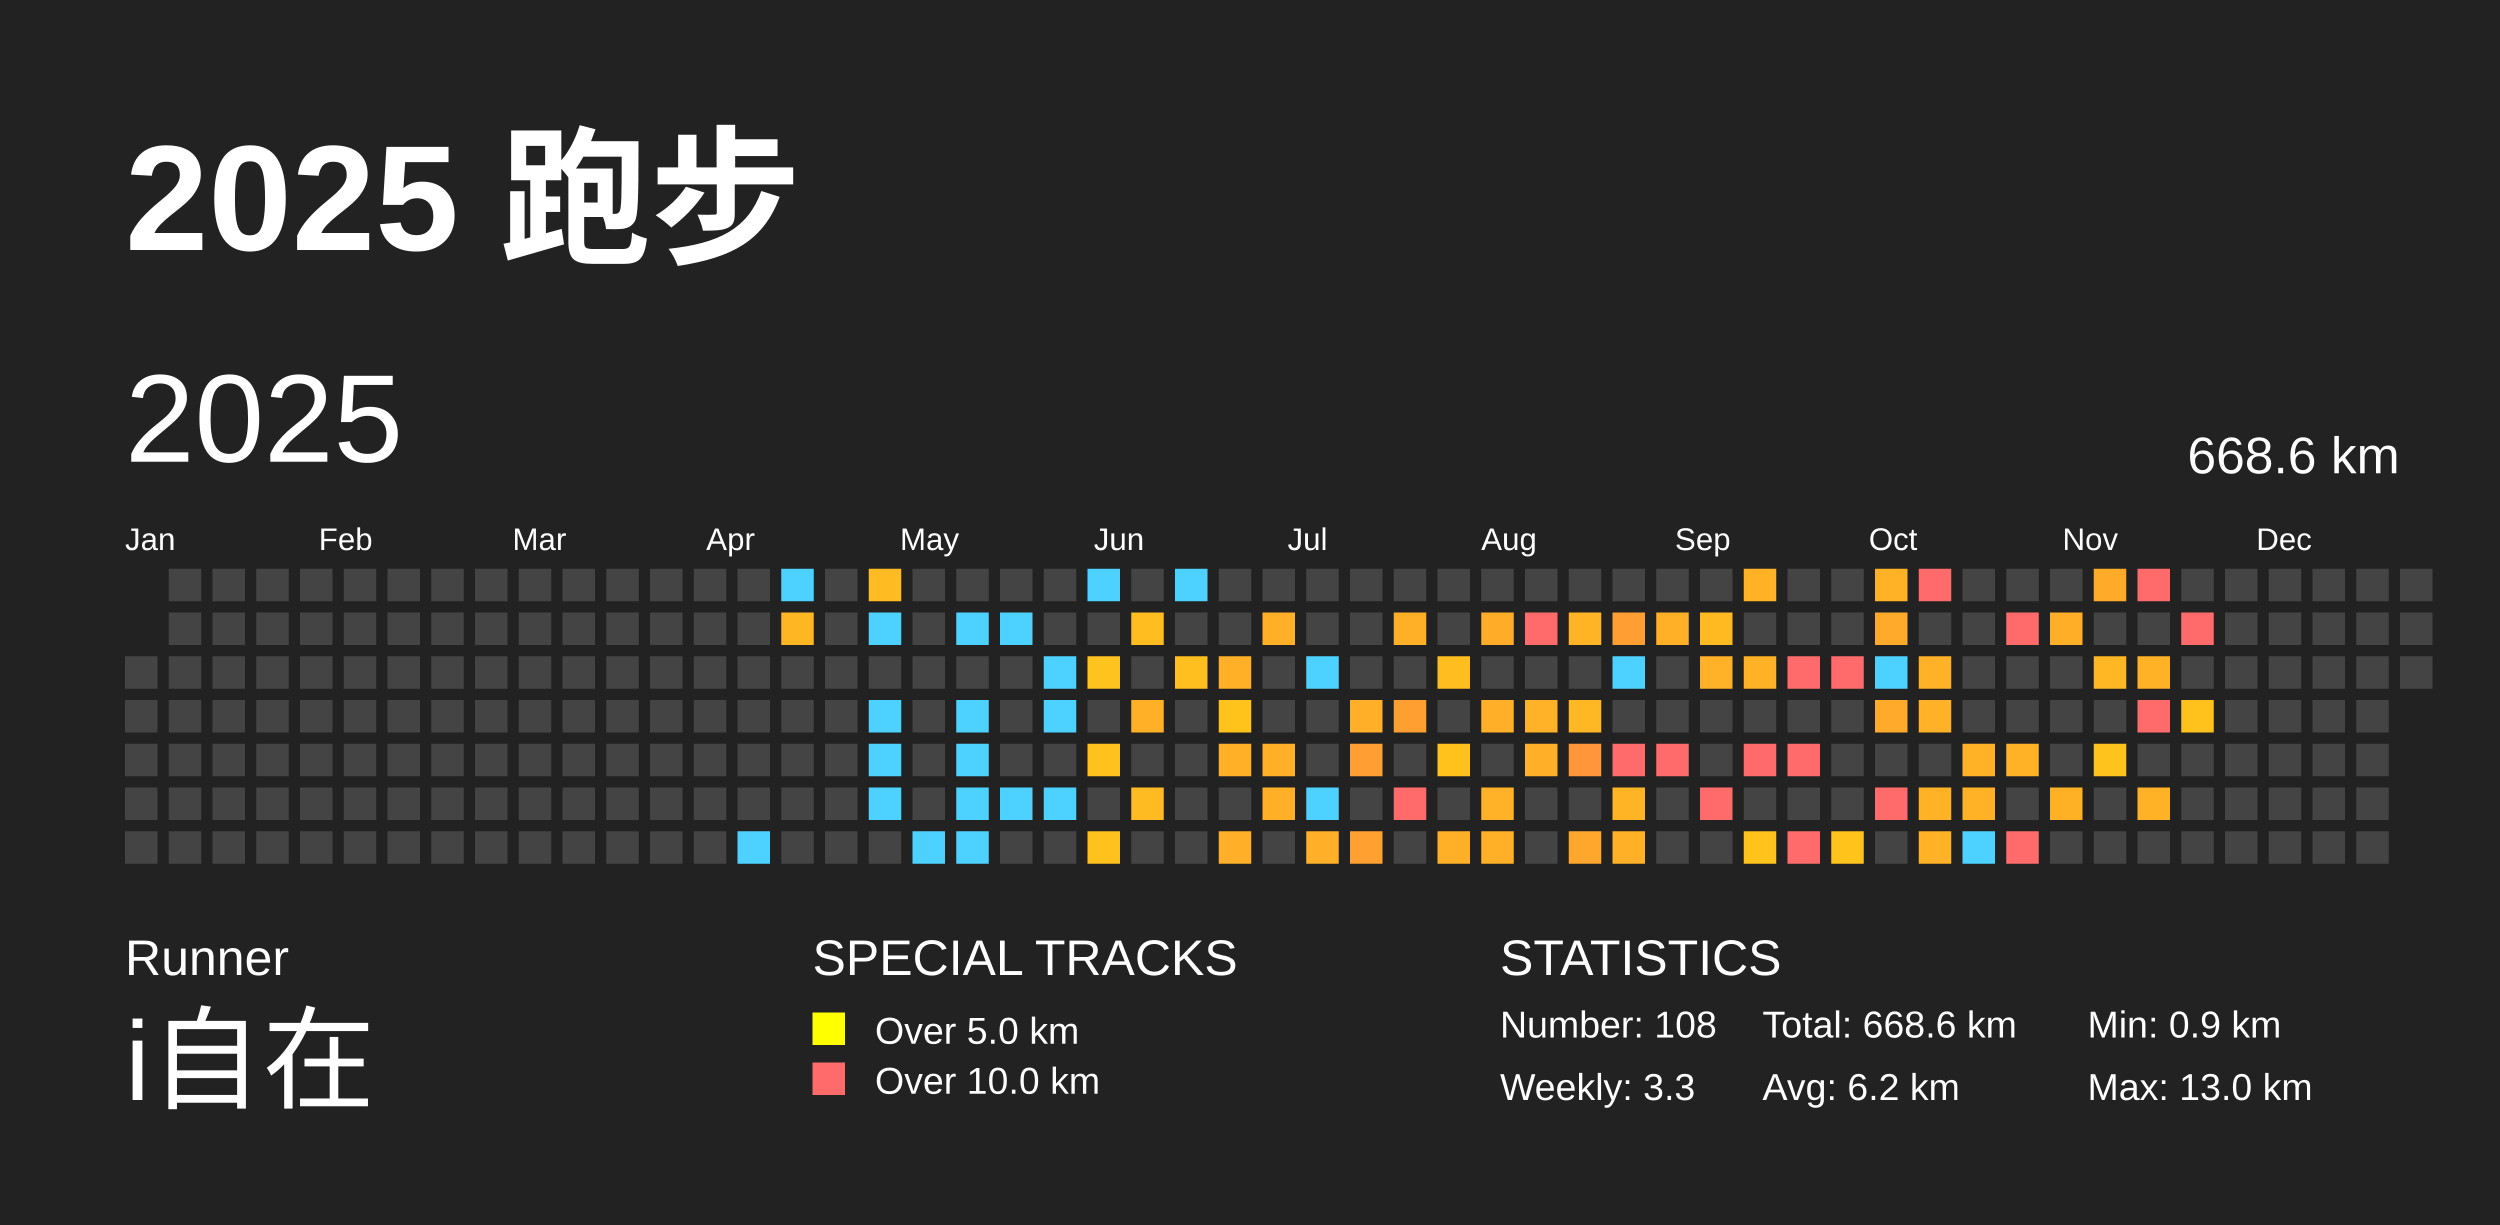
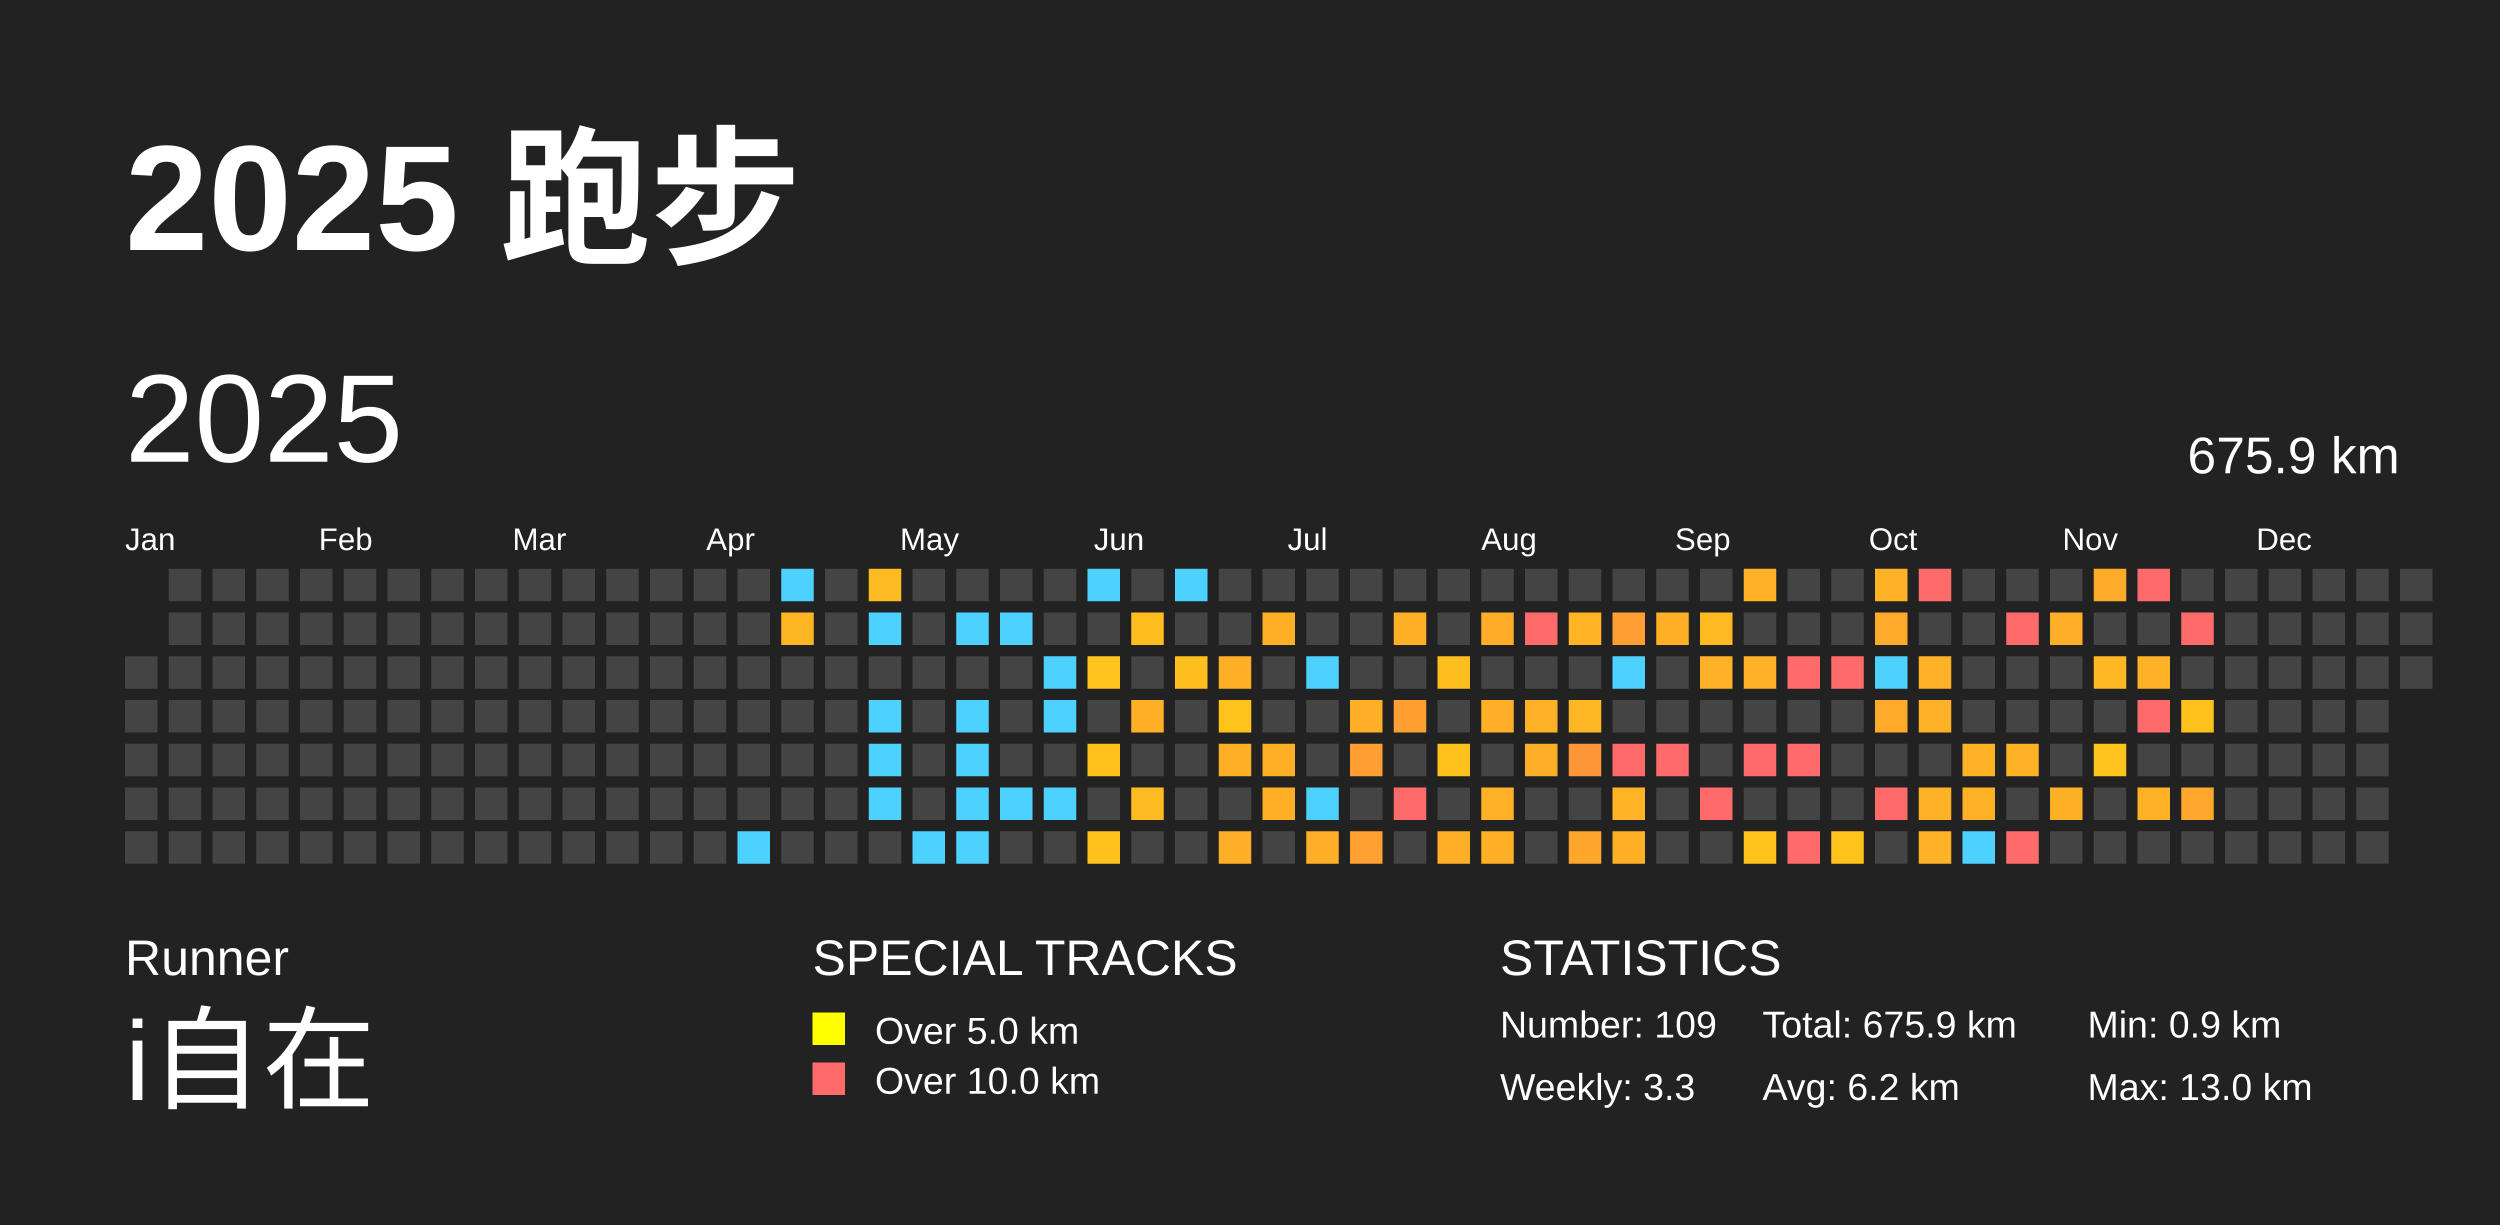
<svg xmlns="http://www.w3.org/2000/svg" baseProfile="full" height="98mm" version="1.1" viewBox="0,0,200,98" width="200mm">
  <defs />
  <rect fill="#222222" height="98" width="200" x="0" y="0" />
  <text fill="#FFFFFF" style="font-size:12px; font-family:Arial; font-weight:bold;" x="10" y="20">2025 跑步</text>
  <text fill="#FFFFFF" style="font-size:4px; font-family:Arial" x="10" y="78">Runner</text>
  <text fill="#FFFFFF" style="font-size:9px; font-family:Arial" x="10" y="88">i自在</text>
  <text fill="#FFFFFF" style="font-size:4px; font-family:Arial" x="65" y="78">SPECIAL TRACKS</text>
  <rect fill="#FFFF00" height="2.6" width="2.6" x="65" y="81" />
  <text fill="#FFFFFF" style="font-size:3px; font-family:Arial" x="70" y="83.5">Over 5.0 km</text>
  <rect fill="#FF6B6B" height="2.6" width="2.6" x="65" y="85" />
  <text fill="#FFFFFF" style="font-size:3px; font-family:Arial" x="70" y="87.5">Over 10.0 km</text>
  <text fill="#FFFFFF" style="font-size:4px; font-family:Arial" x="120" y="78">STATISTICS</text>
-   <text fill="#FFFFFF" style="font-size:3px; font-family:Arial" x="120" y="83">Number: 108</text>
+   <text fill="#FFFFFF" style="font-size:3px; font-family:Arial" x="120" y="83">Number: 109</text>
  <text fill="#FFFFFF" style="font-size:3px; font-family:Arial" x="120" y="88">Weekly: 3.3</text>
-   <text fill="#FFFFFF" style="font-size:3px; font-family:Arial" x="141" y="83">Total: 668.6 km</text>
+   <text fill="#FFFFFF" style="font-size:3px; font-family:Arial" x="141" y="83">Total: 675.9 km</text>
  <text fill="#FFFFFF" style="font-size:3px; font-family:Arial" x="141" y="88">Avg: 6.2 km</text>
  <text fill="#FFFFFF" style="font-size:3px; font-family:Arial" x="167" y="83">Min: 0.9 km</text>
  <text fill="#FFFFFF" style="font-size:3px; font-family:Arial" x="167" y="88">Max: 13.0 km</text>
  <text dominant-baseline="hanging" fill="#FFFFFF" style="font-size:10.0px; font-family:Arial;" x="10" y="30">2025</text>
-   <text dominant-baseline="hanging" fill="#FFFFFF" style="font-size:4.125px; font-family:Arial;" x="175" y="35">668.6 km</text>
+   <text dominant-baseline="hanging" fill="#FFFFFF" style="font-size:4.125px; font-family:Arial;" x="175" y="35">675.9 km</text>
  <text fill="#FFFFFF" style="font-size:2.5px; font-family:Arial" x="10.0" y="44">Jan</text>
  <text fill="#FFFFFF" style="font-size:2.5px; font-family:Arial" x="25.5" y="44">Feb</text>
  <text fill="#FFFFFF" style="font-size:2.5px; font-family:Arial" x="41.0" y="44">Mar</text>
  <text fill="#FFFFFF" style="font-size:2.5px; font-family:Arial" x="56.5" y="44">Apr</text>
  <text fill="#FFFFFF" style="font-size:2.5px; font-family:Arial" x="72.0" y="44">May</text>
  <text fill="#FFFFFF" style="font-size:2.5px; font-family:Arial" x="87.5" y="44">Jun</text>
  <text fill="#FFFFFF" style="font-size:2.5px; font-family:Arial" x="103.0" y="44">Jul</text>
  <text fill="#FFFFFF" style="font-size:2.5px; font-family:Arial" x="118.5" y="44">Aug</text>
  <text fill="#FFFFFF" style="font-size:2.5px; font-family:Arial" x="134.0" y="44">Sep</text>
  <text fill="#FFFFFF" style="font-size:2.5px; font-family:Arial" x="149.5" y="44">Oct</text>
  <text fill="#FFFFFF" style="font-size:2.5px; font-family:Arial" x="165.0" y="44">Nov</text>
  <text fill="#FFFFFF" style="font-size:2.5px; font-family:Arial" x="180.5" y="44">Dec</text>
  <rect fill="#444444" height="2.6" width="2.6" x="10.0" y="52.5" />
  <rect fill="#444444" height="2.6" width="2.6" x="10.0" y="56.0" />
  <rect fill="#444444" height="2.6" width="2.6" x="10.0" y="59.5" />
  <rect fill="#444444" height="2.6" width="2.6" x="10.0" y="63.0" />
  <rect fill="#444444" height="2.6" width="2.6" x="10.0" y="66.5" />
  <rect fill="#444444" height="2.6" width="2.6" x="13.5" y="45.5" />
  <rect fill="#444444" height="2.6" width="2.6" x="13.5" y="49.0" />
  <rect fill="#444444" height="2.6" width="2.6" x="13.5" y="52.5" />
  <rect fill="#444444" height="2.6" width="2.6" x="13.5" y="56.0" />
  <rect fill="#444444" height="2.6" width="2.6" x="13.5" y="59.5" />
  <rect fill="#444444" height="2.6" width="2.6" x="13.5" y="63.0" />
  <rect fill="#444444" height="2.6" width="2.6" x="13.5" y="66.5" />
  <rect fill="#444444" height="2.6" width="2.6" x="17.0" y="45.5" />
  <rect fill="#444444" height="2.6" width="2.6" x="17.0" y="49.0" />
  <rect fill="#444444" height="2.6" width="2.6" x="17.0" y="52.5" />
  <rect fill="#444444" height="2.6" width="2.6" x="17.0" y="56.0" />
  <rect fill="#444444" height="2.6" width="2.6" x="17.0" y="59.5" />
  <rect fill="#444444" height="2.6" width="2.6" x="17.0" y="63.0" />
  <rect fill="#444444" height="2.6" width="2.6" x="17.0" y="66.5" />
  <rect fill="#444444" height="2.6" width="2.6" x="20.5" y="45.5" />
  <rect fill="#444444" height="2.6" width="2.6" x="20.5" y="49.0" />
  <rect fill="#444444" height="2.6" width="2.6" x="20.5" y="52.5" />
  <rect fill="#444444" height="2.6" width="2.6" x="20.5" y="56.0" />
  <rect fill="#444444" height="2.6" width="2.6" x="20.5" y="59.5" />
  <rect fill="#444444" height="2.6" width="2.6" x="20.5" y="63.0" />
  <rect fill="#444444" height="2.6" width="2.6" x="20.5" y="66.5" />
  <rect fill="#444444" height="2.6" width="2.6" x="24.0" y="45.5" />
  <rect fill="#444444" height="2.6" width="2.6" x="24.0" y="49.0" />
  <rect fill="#444444" height="2.6" width="2.6" x="24.0" y="52.5" />
  <rect fill="#444444" height="2.6" width="2.6" x="24.0" y="56.0" />
  <rect fill="#444444" height="2.6" width="2.6" x="24.0" y="59.5" />
  <rect fill="#444444" height="2.6" width="2.6" x="24.0" y="63.0" />
  <rect fill="#444444" height="2.6" width="2.6" x="24.0" y="66.5" />
  <rect fill="#444444" height="2.6" width="2.6" x="27.5" y="45.5" />
  <rect fill="#444444" height="2.6" width="2.6" x="27.5" y="49.0" />
  <rect fill="#444444" height="2.6" width="2.6" x="27.5" y="52.5" />
  <rect fill="#444444" height="2.6" width="2.6" x="27.5" y="56.0" />
  <rect fill="#444444" height="2.6" width="2.6" x="27.5" y="59.5" />
  <rect fill="#444444" height="2.6" width="2.6" x="27.5" y="63.0" />
  <rect fill="#444444" height="2.6" width="2.6" x="27.5" y="66.5" />
  <rect fill="#444444" height="2.6" width="2.6" x="31.0" y="45.5" />
  <rect fill="#444444" height="2.6" width="2.6" x="31.0" y="49.0" />
  <rect fill="#444444" height="2.6" width="2.6" x="31.0" y="52.5" />
  <rect fill="#444444" height="2.6" width="2.6" x="31.0" y="56.0" />
  <rect fill="#444444" height="2.6" width="2.6" x="31.0" y="59.5" />
  <rect fill="#444444" height="2.6" width="2.6" x="31.0" y="63.0" />
  <rect fill="#444444" height="2.6" width="2.6" x="31.0" y="66.5" />
  <rect fill="#444444" height="2.6" width="2.6" x="34.5" y="45.5" />
  <rect fill="#444444" height="2.6" width="2.6" x="34.5" y="49.0" />
  <rect fill="#444444" height="2.6" width="2.6" x="34.5" y="52.5" />
  <rect fill="#444444" height="2.6" width="2.6" x="34.5" y="56.0" />
  <rect fill="#444444" height="2.6" width="2.6" x="34.5" y="59.5" />
  <rect fill="#444444" height="2.6" width="2.6" x="34.5" y="63.0" />
  <rect fill="#444444" height="2.6" width="2.6" x="34.5" y="66.5" />
  <rect fill="#444444" height="2.6" width="2.6" x="38.0" y="45.5" />
  <rect fill="#444444" height="2.6" width="2.6" x="38.0" y="49.0" />
  <rect fill="#444444" height="2.6" width="2.6" x="38.0" y="52.5" />
  <rect fill="#444444" height="2.6" width="2.6" x="38.0" y="56.0" />
  <rect fill="#444444" height="2.6" width="2.6" x="38.0" y="59.5" />
  <rect fill="#444444" height="2.6" width="2.6" x="38.0" y="63.0" />
  <rect fill="#444444" height="2.6" width="2.6" x="38.0" y="66.5" />
  <rect fill="#444444" height="2.6" width="2.6" x="41.5" y="45.5" />
  <rect fill="#444444" height="2.6" width="2.6" x="41.5" y="49.0" />
  <rect fill="#444444" height="2.6" width="2.6" x="41.5" y="52.5" />
  <rect fill="#444444" height="2.6" width="2.6" x="41.5" y="56.0" />
  <rect fill="#444444" height="2.6" width="2.6" x="41.5" y="59.5" />
  <rect fill="#444444" height="2.6" width="2.6" x="41.5" y="63.0" />
  <rect fill="#444444" height="2.6" width="2.6" x="41.5" y="66.5" />
  <rect fill="#444444" height="2.6" width="2.6" x="45.0" y="45.5" />
  <rect fill="#444444" height="2.6" width="2.6" x="45.0" y="49.0" />
  <rect fill="#444444" height="2.6" width="2.6" x="45.0" y="52.5" />
  <rect fill="#444444" height="2.6" width="2.6" x="45.0" y="56.0" />
  <rect fill="#444444" height="2.6" width="2.6" x="45.0" y="59.5" />
  <rect fill="#444444" height="2.6" width="2.6" x="45.0" y="63.0" />
  <rect fill="#444444" height="2.6" width="2.6" x="45.0" y="66.5" />
  <rect fill="#444444" height="2.6" width="2.6" x="48.5" y="45.5" />
  <rect fill="#444444" height="2.6" width="2.6" x="48.5" y="49.0" />
  <rect fill="#444444" height="2.6" width="2.6" x="48.5" y="52.5" />
  <rect fill="#444444" height="2.6" width="2.6" x="48.5" y="56.0" />
  <rect fill="#444444" height="2.6" width="2.6" x="48.5" y="59.5" />
  <rect fill="#444444" height="2.6" width="2.6" x="48.5" y="63.0" />
  <rect fill="#444444" height="2.6" width="2.6" x="48.5" y="66.5" />
  <rect fill="#444444" height="2.6" width="2.6" x="52.0" y="45.5" />
  <rect fill="#444444" height="2.6" width="2.6" x="52.0" y="49.0" />
  <rect fill="#444444" height="2.6" width="2.6" x="52.0" y="52.5" />
  <rect fill="#444444" height="2.6" width="2.6" x="52.0" y="56.0" />
  <rect fill="#444444" height="2.6" width="2.6" x="52.0" y="59.5" />
  <rect fill="#444444" height="2.6" width="2.6" x="52.0" y="63.0" />
  <rect fill="#444444" height="2.6" width="2.6" x="52.0" y="66.5" />
  <rect fill="#444444" height="2.6" width="2.6" x="55.5" y="45.5" />
  <rect fill="#444444" height="2.6" width="2.6" x="55.5" y="49.0" />
  <rect fill="#444444" height="2.6" width="2.6" x="55.5" y="52.5" />
  <rect fill="#444444" height="2.6" width="2.6" x="55.5" y="56.0" />
  <rect fill="#444444" height="2.6" width="2.6" x="55.5" y="59.5" />
  <rect fill="#444444" height="2.6" width="2.6" x="55.5" y="63.0" />
  <rect fill="#444444" height="2.6" width="2.6" x="55.5" y="66.5" />
  <rect fill="#444444" height="2.6" width="2.6" x="59.0" y="45.5" />
  <rect fill="#444444" height="2.6" width="2.6" x="59.0" y="49.0" />
  <rect fill="#444444" height="2.6" width="2.6" x="59.0" y="52.5" />
  <rect fill="#444444" height="2.6" width="2.6" x="59.0" y="56.0" />
  <rect fill="#444444" height="2.6" width="2.6" x="59.0" y="59.5" />
  <rect fill="#444444" height="2.6" width="2.6" x="59.0" y="63.0" />
  <rect fill="#4dd2ff" height="2.6" width="2.6" x="59.0" y="66.5" />
  <rect fill="#4dd2ff" height="2.6" width="2.6" x="62.5" y="45.5" />
  <rect fill="#ffb623" height="2.6" width="2.6" x="62.5" y="49.0" />
  <rect fill="#444444" height="2.6" width="2.6" x="62.5" y="52.5" />
  <rect fill="#444444" height="2.6" width="2.6" x="62.5" y="56.0" />
  <rect fill="#444444" height="2.6" width="2.6" x="62.5" y="59.5" />
  <rect fill="#444444" height="2.6" width="2.6" x="62.5" y="63.0" />
  <rect fill="#444444" height="2.6" width="2.6" x="62.5" y="66.5" />
  <rect fill="#444444" height="2.6" width="2.6" x="66.0" y="45.5" />
  <rect fill="#444444" height="2.6" width="2.6" x="66.0" y="49.0" />
  <rect fill="#444444" height="2.6" width="2.6" x="66.0" y="52.5" />
  <rect fill="#444444" height="2.6" width="2.6" x="66.0" y="56.0" />
  <rect fill="#444444" height="2.6" width="2.6" x="66.0" y="59.5" />
  <rect fill="#444444" height="2.6" width="2.6" x="66.0" y="63.0" />
  <rect fill="#444444" height="2.6" width="2.6" x="66.0" y="66.5" />
  <rect fill="#ffbb21" height="2.6" width="2.6" x="69.5" y="45.5" />
  <rect fill="#4dd2ff" height="2.6" width="2.6" x="69.5" y="49.0" />
  <rect fill="#444444" height="2.6" width="2.6" x="69.5" y="52.5" />
  <rect fill="#4dd2ff" height="2.6" width="2.6" x="69.5" y="56.0" />
  <rect fill="#4dd2ff" height="2.6" width="2.6" x="69.5" y="59.5" />
  <rect fill="#4dd2ff" height="2.6" width="2.6" x="69.5" y="63.0" />
  <rect fill="#444444" height="2.6" width="2.6" x="69.5" y="66.5" />
  <rect fill="#444444" height="2.6" width="2.6" x="73.0" y="45.5" />
  <rect fill="#444444" height="2.6" width="2.6" x="73.0" y="49.0" />
  <rect fill="#444444" height="2.6" width="2.6" x="73.0" y="52.5" />
  <rect fill="#444444" height="2.6" width="2.6" x="73.0" y="56.0" />
  <rect fill="#444444" height="2.6" width="2.6" x="73.0" y="59.5" />
  <rect fill="#444444" height="2.6" width="2.6" x="73.0" y="63.0" />
  <rect fill="#4dd2ff" height="2.6" width="2.6" x="73.0" y="66.5" />
  <rect fill="#444444" height="2.6" width="2.6" x="76.5" y="45.5" />
  <rect fill="#4dd2ff" height="2.6" width="2.6" x="76.5" y="49.0" />
  <rect fill="#444444" height="2.6" width="2.6" x="76.5" y="52.5" />
  <rect fill="#4dd2ff" height="2.6" width="2.6" x="76.5" y="56.0" />
  <rect fill="#4dd2ff" height="2.6" width="2.6" x="76.5" y="59.5" />
  <rect fill="#4dd2ff" height="2.6" width="2.6" x="76.5" y="63.0" />
  <rect fill="#4dd2ff" height="2.6" width="2.6" x="76.5" y="66.5" />
  <rect fill="#444444" height="2.6" width="2.6" x="80.0" y="45.5" />
  <rect fill="#4dd2ff" height="2.6" width="2.6" x="80.0" y="49.0" />
  <rect fill="#444444" height="2.6" width="2.6" x="80.0" y="52.5" />
  <rect fill="#444444" height="2.6" width="2.6" x="80.0" y="56.0" />
  <rect fill="#444444" height="2.6" width="2.6" x="80.0" y="59.5" />
  <rect fill="#4dd2ff" height="2.6" width="2.6" x="80.0" y="63.0" />
  <rect fill="#444444" height="2.6" width="2.6" x="80.0" y="66.5" />
  <rect fill="#444444" height="2.6" width="2.6" x="83.5" y="45.5" />
  <rect fill="#444444" height="2.6" width="2.6" x="83.5" y="49.0" />
  <rect fill="#4dd2ff" height="2.6" width="2.6" x="83.5" y="52.5" />
  <rect fill="#4dd2ff" height="2.6" width="2.6" x="83.5" y="56.0" />
  <rect fill="#444444" height="2.6" width="2.6" x="83.5" y="59.5" />
  <rect fill="#4dd2ff" height="2.6" width="2.6" x="83.5" y="63.0" />
  <rect fill="#444444" height="2.6" width="2.6" x="83.5" y="66.5" />
  <rect fill="#4dd2ff" height="2.6" width="2.6" x="87.0" y="45.5" />
  <rect fill="#444444" height="2.6" width="2.6" x="87.0" y="49.0" />
  <rect fill="#ffc31d" height="2.6" width="2.6" x="87.0" y="52.5" />
  <rect fill="#444444" height="2.6" width="2.6" x="87.0" y="56.0" />
  <rect fill="#ffc21d" height="2.6" width="2.6" x="87.0" y="59.5" />
  <rect fill="#444444" height="2.6" width="2.6" x="87.0" y="63.0" />
  <rect fill="#ffc21d" height="2.6" width="2.6" x="87.0" y="66.5" />
  <rect fill="#444444" height="2.6" width="2.6" x="90.5" y="45.5" />
  <rect fill="#ffbd1f" height="2.6" width="2.6" x="90.5" y="49.0" />
  <rect fill="#444444" height="2.6" width="2.6" x="90.5" y="52.5" />
  <rect fill="#ffb027" height="2.6" width="2.6" x="90.5" y="56.0" />
  <rect fill="#444444" height="2.6" width="2.6" x="90.5" y="59.5" />
  <rect fill="#ffbb21" height="2.6" width="2.6" x="90.5" y="63.0" />
  <rect fill="#444444" height="2.6" width="2.6" x="90.5" y="66.5" />
  <rect fill="#4dd2ff" height="2.6" width="2.6" x="94.0" y="45.5" />
  <rect fill="#444444" height="2.6" width="2.6" x="94.0" y="49.0" />
  <rect fill="#ffbf1e" height="2.6" width="2.6" x="94.0" y="52.5" />
  <rect fill="#444444" height="2.6" width="2.6" x="94.0" y="56.0" />
  <rect fill="#444444" height="2.6" width="2.6" x="94.0" y="59.5" />
  <rect fill="#444444" height="2.6" width="2.6" x="94.0" y="63.0" />
  <rect fill="#444444" height="2.6" width="2.6" x="94.0" y="66.5" />
  <rect fill="#444444" height="2.6" width="2.6" x="97.5" y="45.5" />
  <rect fill="#444444" height="2.6" width="2.6" x="97.5" y="49.0" />
  <rect fill="#ffb027" height="2.6" width="2.6" x="97.5" y="52.5" />
  <rect fill="#ffc31c" height="2.6" width="2.6" x="97.5" y="56.0" />
  <rect fill="#ffb027" height="2.6" width="2.6" x="97.5" y="59.5" />
  <rect fill="#444444" height="2.6" width="2.6" x="97.5" y="63.0" />
  <rect fill="#ffaf28" height="2.6" width="2.6" x="97.5" y="66.5" />
  <rect fill="#444444" height="2.6" width="2.6" x="101.0" y="45.5" />
  <rect fill="#ffb027" height="2.6" width="2.6" x="101.0" y="49.0" />
  <rect fill="#444444" height="2.6" width="2.6" x="101.0" y="52.5" />
  <rect fill="#444444" height="2.6" width="2.6" x="101.0" y="56.0" />
  <rect fill="#ffb027" height="2.6" width="2.6" x="101.0" y="59.5" />
  <rect fill="#ffb027" height="2.6" width="2.6" x="101.0" y="63.0" />
  <rect fill="#444444" height="2.6" width="2.6" x="101.0" y="66.5" />
  <rect fill="#444444" height="2.6" width="2.6" x="104.5" y="45.5" />
  <rect fill="#444444" height="2.6" width="2.6" x="104.5" y="49.0" />
  <rect fill="#4dd2ff" height="2.6" width="2.6" x="104.5" y="52.5" />
  <rect fill="#444444" height="2.6" width="2.6" x="104.5" y="56.0" />
  <rect fill="#444444" height="2.6" width="2.6" x="104.5" y="59.5" />
  <rect fill="#4dd2ff" height="2.6" width="2.6" x="104.5" y="63.0" />
  <rect fill="#ffaf28" height="2.6" width="2.6" x="104.5" y="66.5" />
  <rect fill="#444444" height="2.6" width="2.6" x="108.0" y="45.5" />
  <rect fill="#444444" height="2.6" width="2.6" x="108.0" y="49.0" />
  <rect fill="#444444" height="2.6" width="2.6" x="108.0" y="52.5" />
  <rect fill="#ffaf28" height="2.6" width="2.6" x="108.0" y="56.0" />
  <rect fill="#ff9e33" height="2.6" width="2.6" x="108.0" y="59.5" />
  <rect fill="#444444" height="2.6" width="2.6" x="108.0" y="63.0" />
  <rect fill="#ffa031" height="2.6" width="2.6" x="108.0" y="66.5" />
  <rect fill="#444444" height="2.6" width="2.6" x="111.5" y="45.5" />
  <rect fill="#ffb027" height="2.6" width="2.6" x="111.5" y="49.0" />
  <rect fill="#444444" height="2.6" width="2.6" x="111.5" y="52.5" />
  <rect fill="#ff9f32" height="2.6" width="2.6" x="111.5" y="56.0" />
  <rect fill="#444444" height="2.6" width="2.6" x="111.5" y="59.5" />
  <rect fill="#FF6B6B" height="2.6" width="2.6" x="111.5" y="63.0" />
  <rect fill="#444444" height="2.6" width="2.6" x="111.5" y="66.5" />
  <rect fill="#444444" height="2.6" width="2.6" x="115.0" y="45.5" />
  <rect fill="#444444" height="2.6" width="2.6" x="115.0" y="49.0" />
  <rect fill="#ffbe1f" height="2.6" width="2.6" x="115.0" y="52.5" />
  <rect fill="#444444" height="2.6" width="2.6" x="115.0" y="56.0" />
  <rect fill="#ffc21d" height="2.6" width="2.6" x="115.0" y="59.5" />
  <rect fill="#444444" height="2.6" width="2.6" x="115.0" y="63.0" />
  <rect fill="#ffb027" height="2.6" width="2.6" x="115.0" y="66.5" />
  <rect fill="#444444" height="2.6" width="2.6" x="118.5" y="45.5" />
  <rect fill="#ffad29" height="2.6" width="2.6" x="118.5" y="49.0" />
  <rect fill="#444444" height="2.6" width="2.6" x="118.5" y="52.5" />
  <rect fill="#ffaf28" height="2.6" width="2.6" x="118.5" y="56.0" />
  <rect fill="#444444" height="2.6" width="2.6" x="118.5" y="59.5" />
  <rect fill="#ffb127" height="2.6" width="2.6" x="118.5" y="63.0" />
  <rect fill="#ffb027" height="2.6" width="2.6" x="118.5" y="66.5" />
  <rect fill="#444444" height="2.6" width="2.6" x="122.0" y="45.5" />
  <rect fill="#FF6B6B" height="2.6" width="2.6" x="122.0" y="49.0" />
  <rect fill="#444444" height="2.6" width="2.6" x="122.0" y="52.5" />
  <rect fill="#ffb127" height="2.6" width="2.6" x="122.0" y="56.0" />
  <rect fill="#ffaf28" height="2.6" width="2.6" x="122.0" y="59.5" />
  <rect fill="#444444" height="2.6" width="2.6" x="122.0" y="63.0" />
  <rect fill="#444444" height="2.6" width="2.6" x="122.0" y="66.5" />
  <rect fill="#444444" height="2.6" width="2.6" x="125.5" y="45.5" />
  <rect fill="#ffb325" height="2.6" width="2.6" x="125.5" y="49.0" />
  <rect fill="#444444" height="2.6" width="2.6" x="125.5" y="52.5" />
  <rect fill="#ffb723" height="2.6" width="2.6" x="125.5" y="56.0" />
  <rect fill="#ff9639" height="2.6" width="2.6" x="125.5" y="59.5" />
  <rect fill="#444444" height="2.6" width="2.6" x="125.5" y="63.0" />
  <rect fill="#ffa72d" height="2.6" width="2.6" x="125.5" y="66.5" />
  <rect fill="#444444" height="2.6" width="2.6" x="129.0" y="45.5" />
  <rect fill="#ff9e33" height="2.6" width="2.6" x="129.0" y="49.0" />
  <rect fill="#4dd2ff" height="2.6" width="2.6" x="129.0" y="52.5" />
  <rect fill="#444444" height="2.6" width="2.6" x="129.0" y="56.0" />
  <rect fill="#FF6B6B" height="2.6" width="2.6" x="129.0" y="59.5" />
  <rect fill="#ffb425" height="2.6" width="2.6" x="129.0" y="63.0" />
  <rect fill="#ffb027" height="2.6" width="2.6" x="129.0" y="66.5" />
  <rect fill="#444444" height="2.6" width="2.6" x="132.5" y="45.5" />
  <rect fill="#ffb027" height="2.6" width="2.6" x="132.5" y="49.0" />
  <rect fill="#444444" height="2.6" width="2.6" x="132.5" y="52.5" />
  <rect fill="#444444" height="2.6" width="2.6" x="132.5" y="56.0" />
  <rect fill="#FF6B6B" height="2.6" width="2.6" x="132.5" y="59.5" />
  <rect fill="#444444" height="2.6" width="2.6" x="132.5" y="63.0" />
  <rect fill="#444444" height="2.6" width="2.6" x="132.5" y="66.5" />
  <rect fill="#444444" height="2.6" width="2.6" x="136.0" y="45.5" />
  <rect fill="#ffba21" height="2.6" width="2.6" x="136.0" y="49.0" />
  <rect fill="#ffb127" height="2.6" width="2.6" x="136.0" y="52.5" />
  <rect fill="#444444" height="2.6" width="2.6" x="136.0" y="56.0" />
  <rect fill="#444444" height="2.6" width="2.6" x="136.0" y="59.5" />
  <rect fill="#FF6B6B" height="2.6" width="2.6" x="136.0" y="63.0" />
  <rect fill="#444444" height="2.6" width="2.6" x="136.0" y="66.5" />
  <rect fill="#ffb226" height="2.6" width="2.6" x="139.5" y="45.5" />
  <rect fill="#444444" height="2.6" width="2.6" x="139.5" y="49.0" />
  <rect fill="#ffb226" height="2.6" width="2.6" x="139.5" y="52.5" />
  <rect fill="#444444" height="2.6" width="2.6" x="139.5" y="56.0" />
  <rect fill="#FF6B6B" height="2.6" width="2.6" x="139.5" y="59.5" />
  <rect fill="#444444" height="2.6" width="2.6" x="139.5" y="63.0" />
  <rect fill="#ffc31c" height="2.6" width="2.6" x="139.5" y="66.5" />
  <rect fill="#444444" height="2.6" width="2.6" x="143.0" y="45.5" />
  <rect fill="#444444" height="2.6" width="2.6" x="143.0" y="49.0" />
  <rect fill="#FF6B6B" height="2.6" width="2.6" x="143.0" y="52.5" />
  <rect fill="#444444" height="2.6" width="2.6" x="143.0" y="56.0" />
  <rect fill="#FF6B6B" height="2.6" width="2.6" x="143.0" y="59.5" />
  <rect fill="#444444" height="2.6" width="2.6" x="143.0" y="63.0" />
  <rect fill="#FF6B6B" height="2.6" width="2.6" x="143.0" y="66.5" />
  <rect fill="#444444" height="2.6" width="2.6" x="146.5" y="45.5" />
  <rect fill="#444444" height="2.6" width="2.6" x="146.5" y="49.0" />
  <rect fill="#FF6B6B" height="2.6" width="2.6" x="146.5" y="52.5" />
  <rect fill="#444444" height="2.6" width="2.6" x="146.5" y="56.0" />
  <rect fill="#444444" height="2.6" width="2.6" x="146.5" y="59.5" />
  <rect fill="#444444" height="2.6" width="2.6" x="146.5" y="63.0" />
  <rect fill="#ffc31c" height="2.6" width="2.6" x="146.5" y="66.5" />
  <rect fill="#ffb226" height="2.6" width="2.6" x="150.0" y="45.5" />
  <rect fill="#ffaa2b" height="2.6" width="2.6" x="150.0" y="49.0" />
  <rect fill="#4dd2ff" height="2.6" width="2.6" x="150.0" y="52.5" />
  <rect fill="#ffaa2b" height="2.6" width="2.6" x="150.0" y="56.0" />
  <rect fill="#444444" height="2.6" width="2.6" x="150.0" y="59.5" />
  <rect fill="#FF6B6B" height="2.6" width="2.6" x="150.0" y="63.0" />
  <rect fill="#444444" height="2.6" width="2.6" x="150.0" y="66.5" />
  <rect fill="#FF6B6B" height="2.6" width="2.6" x="153.5" y="45.5" />
  <rect fill="#444444" height="2.6" width="2.6" x="153.5" y="49.0" />
  <rect fill="#ffb127" height="2.6" width="2.6" x="153.5" y="52.5" />
  <rect fill="#ffb127" height="2.6" width="2.6" x="153.5" y="56.0" />
  <rect fill="#444444" height="2.6" width="2.6" x="153.5" y="59.5" />
  <rect fill="#ffb226" height="2.6" width="2.6" x="153.5" y="63.0" />
  <rect fill="#ffb226" height="2.6" width="2.6" x="153.5" y="66.5" />
  <rect fill="#444444" height="2.6" width="2.6" x="157.0" y="45.5" />
  <rect fill="#444444" height="2.6" width="2.6" x="157.0" y="49.0" />
  <rect fill="#444444" height="2.6" width="2.6" x="157.0" y="52.5" />
  <rect fill="#444444" height="2.6" width="2.6" x="157.0" y="56.0" />
  <rect fill="#ffb226" height="2.6" width="2.6" x="157.0" y="59.5" />
  <rect fill="#ffb226" height="2.6" width="2.6" x="157.0" y="63.0" />
  <rect fill="#4dd2ff" height="2.6" width="2.6" x="157.0" y="66.5" />
  <rect fill="#444444" height="2.6" width="2.6" x="160.5" y="45.5" />
  <rect fill="#FF6B6B" height="2.6" width="2.6" x="160.5" y="49.0" />
  <rect fill="#444444" height="2.6" width="2.6" x="160.5" y="52.5" />
  <rect fill="#444444" height="2.6" width="2.6" x="160.5" y="56.0" />
  <rect fill="#ffb226" height="2.6" width="2.6" x="160.5" y="59.5" />
  <rect fill="#444444" height="2.6" width="2.6" x="160.5" y="63.0" />
  <rect fill="#FF6B6B" height="2.6" width="2.6" x="160.5" y="66.5" />
  <rect fill="#444444" height="2.6" width="2.6" x="164.0" y="45.5" />
  <rect fill="#ffae28" height="2.6" width="2.6" x="164.0" y="49.0" />
  <rect fill="#444444" height="2.6" width="2.6" x="164.0" y="52.5" />
  <rect fill="#444444" height="2.6" width="2.6" x="164.0" y="56.0" />
  <rect fill="#444444" height="2.6" width="2.6" x="164.0" y="59.5" />
  <rect fill="#ffb126" height="2.6" width="2.6" x="164.0" y="63.0" />
  <rect fill="#444444" height="2.6" width="2.6" x="164.0" y="66.5" />
  <rect fill="#ffab2a" height="2.6" width="2.6" x="167.5" y="45.5" />
  <rect fill="#444444" height="2.6" width="2.6" x="167.5" y="49.0" />
  <rect fill="#ffb723" height="2.6" width="2.6" x="167.5" y="52.5" />
  <rect fill="#444444" height="2.6" width="2.6" x="167.5" y="56.0" />
  <rect fill="#ffc31d" height="2.6" width="2.6" x="167.5" y="59.5" />
  <rect fill="#444444" height="2.6" width="2.6" x="167.5" y="63.0" />
  <rect fill="#444444" height="2.6" width="2.6" x="167.5" y="66.5" />
  <rect fill="#FF6B6B" height="2.6" width="2.6" x="171.0" y="45.5" />
  <rect fill="#444444" height="2.6" width="2.6" x="171.0" y="49.0" />
  <rect fill="#ffb226" height="2.6" width="2.6" x="171.0" y="52.5" />
  <rect fill="#FF6B6B" height="2.6" width="2.6" x="171.0" y="56.0" />
  <rect fill="#444444" height="2.6" width="2.6" x="171.0" y="59.5" />
  <rect fill="#ffb226" height="2.6" width="2.6" x="171.0" y="63.0" />
  <rect fill="#444444" height="2.6" width="2.6" x="171.0" y="66.5" />
  <rect fill="#444444" height="2.6" width="2.6" x="174.5" y="45.5" />
  <rect fill="#FF6B6B" height="2.6" width="2.6" x="174.5" y="49.0" />
  <rect fill="#444444" height="2.6" width="2.6" x="174.5" y="52.5" />
  <rect fill="#ffc21d" height="2.6" width="2.6" x="174.5" y="56.0" />
  <rect fill="#444444" height="2.6" width="2.6" x="174.5" y="59.5" />
-   <rect fill="#444444" height="2.6" width="2.6" x="174.5" y="63.0" />
+   <rect fill="#ffa82c" height="2.6" width="2.6" x="174.5" y="63.0" />
  <rect fill="#444444" height="2.6" width="2.6" x="174.5" y="66.5" />
  <rect fill="#444444" height="2.6" width="2.6" x="178.0" y="45.5" />
  <rect fill="#444444" height="2.6" width="2.6" x="178.0" y="49.0" />
  <rect fill="#444444" height="2.6" width="2.6" x="178.0" y="52.5" />
  <rect fill="#444444" height="2.6" width="2.6" x="178.0" y="56.0" />
  <rect fill="#444444" height="2.6" width="2.6" x="178.0" y="59.5" />
  <rect fill="#444444" height="2.6" width="2.6" x="178.0" y="63.0" />
  <rect fill="#444444" height="2.6" width="2.6" x="178.0" y="66.5" />
  <rect fill="#444444" height="2.6" width="2.6" x="181.5" y="45.5" />
  <rect fill="#444444" height="2.6" width="2.6" x="181.5" y="49.0" />
  <rect fill="#444444" height="2.6" width="2.6" x="181.5" y="52.5" />
  <rect fill="#444444" height="2.6" width="2.6" x="181.5" y="56.0" />
  <rect fill="#444444" height="2.6" width="2.6" x="181.5" y="59.5" />
  <rect fill="#444444" height="2.6" width="2.6" x="181.5" y="63.0" />
  <rect fill="#444444" height="2.6" width="2.6" x="181.5" y="66.5" />
  <rect fill="#444444" height="2.6" width="2.6" x="185.0" y="45.5" />
  <rect fill="#444444" height="2.6" width="2.6" x="185.0" y="49.0" />
  <rect fill="#444444" height="2.6" width="2.6" x="185.0" y="52.5" />
  <rect fill="#444444" height="2.6" width="2.6" x="185.0" y="56.0" />
  <rect fill="#444444" height="2.6" width="2.6" x="185.0" y="59.5" />
  <rect fill="#444444" height="2.6" width="2.6" x="185.0" y="63.0" />
  <rect fill="#444444" height="2.6" width="2.6" x="185.0" y="66.5" />
  <rect fill="#444444" height="2.6" width="2.6" x="188.5" y="45.5" />
  <rect fill="#444444" height="2.6" width="2.6" x="188.5" y="49.0" />
  <rect fill="#444444" height="2.6" width="2.6" x="188.5" y="52.5" />
  <rect fill="#444444" height="2.6" width="2.6" x="188.5" y="56.0" />
  <rect fill="#444444" height="2.6" width="2.6" x="188.5" y="59.5" />
  <rect fill="#444444" height="2.6" width="2.6" x="188.5" y="63.0" />
  <rect fill="#444444" height="2.6" width="2.6" x="188.5" y="66.5" />
  <rect fill="#444444" height="2.6" width="2.6" x="192.0" y="45.5" />
  <rect fill="#444444" height="2.6" width="2.6" x="192.0" y="49.0" />
  <rect fill="#444444" height="2.6" width="2.6" x="192.0" y="52.5" />
</svg>
